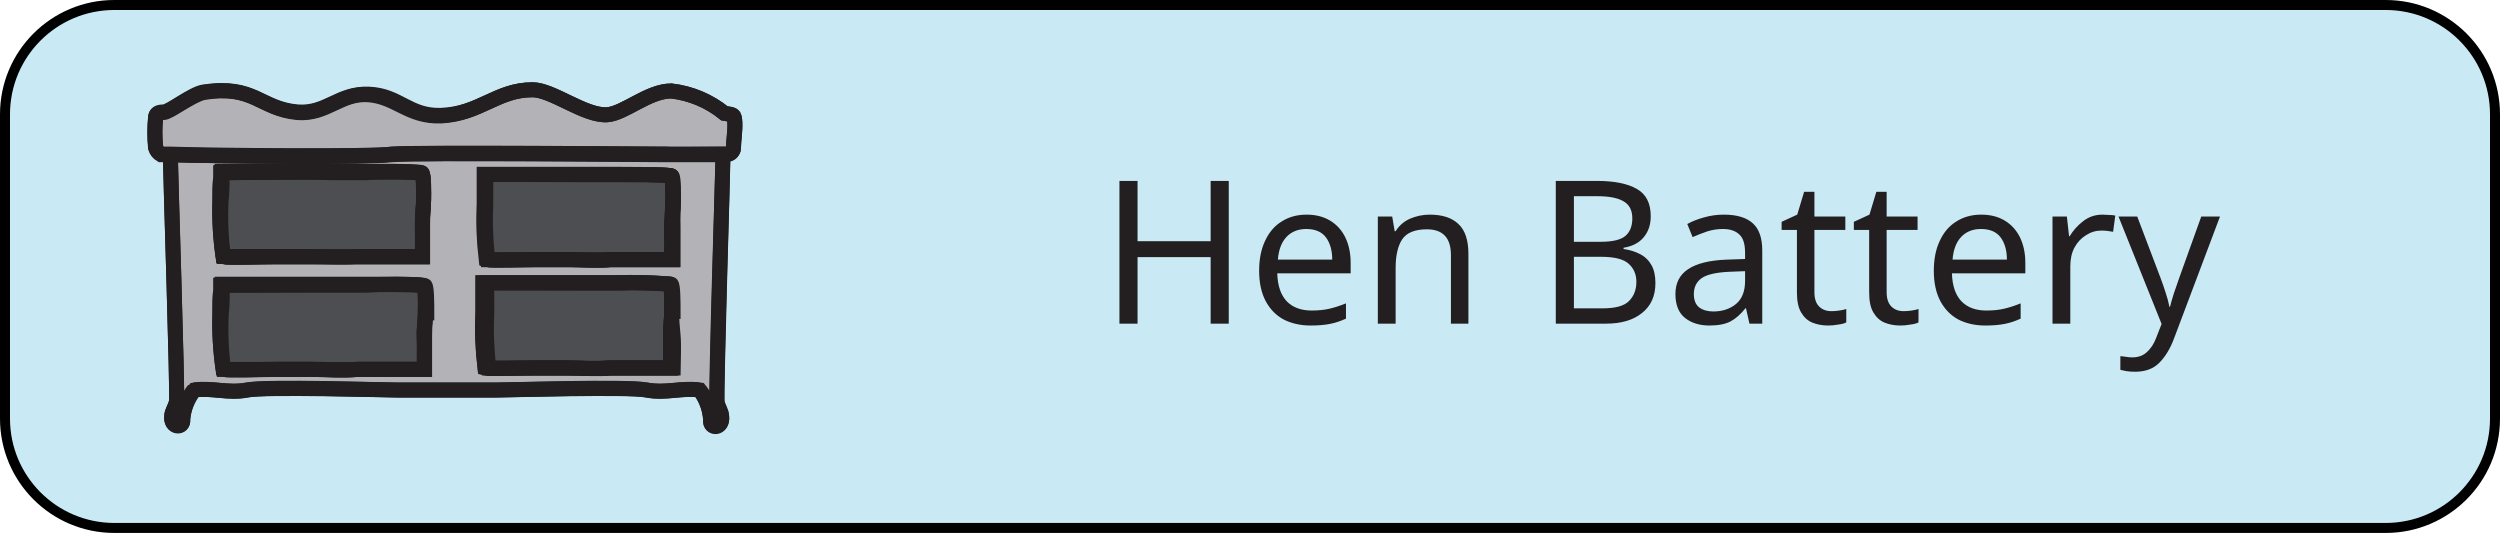
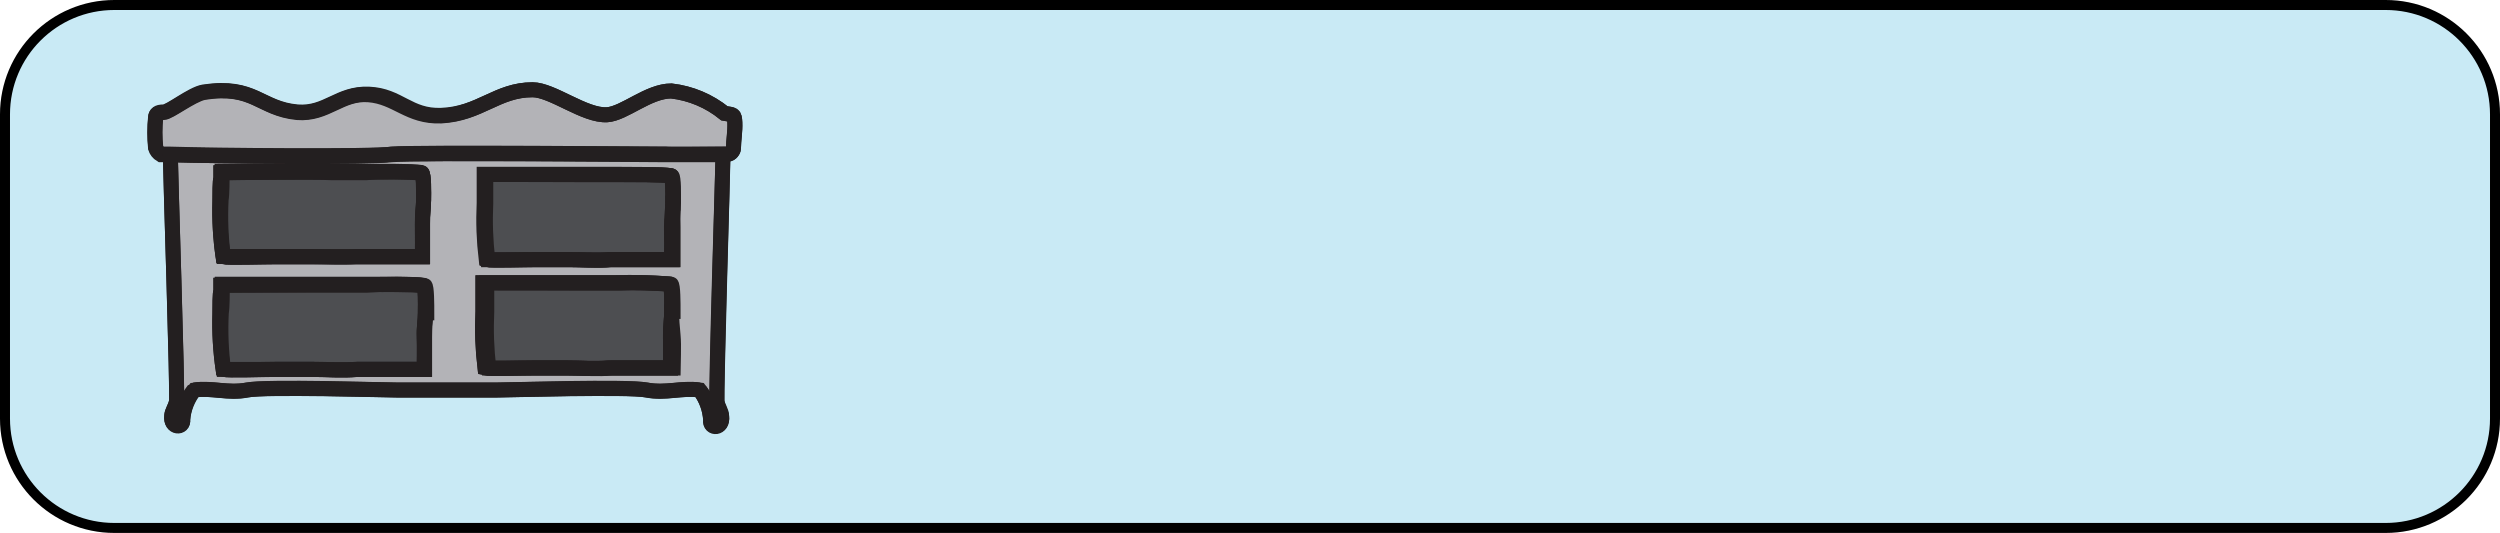
<svg xmlns="http://www.w3.org/2000/svg" viewBox="0 0 125.06 26.66">
  <defs>
-     <style>.cls-1{fill:#c9eaf5;}.cls-2,.cls-5,.cls-6,.cls-7{fill:none;}.cls-2{stroke:#000;stroke-width:0.5px;}.cls-2,.cls-5,.cls-6{stroke-linecap:round;}.cls-2,.cls-6{stroke-linejoin:round;}.cls-3{fill:#b3b3b7;}.cls-4{fill:#4d4e51;}.cls-5,.cls-6,.cls-7{stroke:#231f20;}.cls-5{stroke-miterlimit:10;}.cls-5,.cls-6{stroke-width:0.14px;}.cls-7{stroke-width:0.75px;}.cls-8{font-size:10px;fill:#231f20;font-family:KomikaText, Komika Text;}</style>
+     <style>.cls-1{fill:#c9eaf5;}.cls-2,.cls-5,.cls-6,.cls-7{fill:none;}.cls-2{stroke:#000;stroke-width:0.5px;}.cls-2,.cls-5,.cls-6{stroke-linecap:round;}.cls-2,.cls-6{stroke-linejoin:round;}.cls-3{fill:#b3b3b7;}.cls-4{fill:#4d4e51;}.cls-5,.cls-6,.cls-7{stroke:#231f20;}.cls-5{stroke-miterlimit:10;}.cls-5,.cls-6{stroke-width:0.14px;}.cls-7{stroke-width:0.75px;}</style>
  </defs>
  <g id="Layer_2" data-name="Layer 2">
    <g id="main_menu" data-name="main menu">
      <g id="hen_battery" data-name="hen battery">
        <rect class="cls-1" x="0.25" y="0.25" width="124.56" height="26.16" rx="5.47" />
        <rect class="cls-2" x="0.25" y="0.25" width="124.56" height="26.16" rx="5.47" />
        <path class="cls-3" d="M8.52,7.74l-.47,0a.61.61,0,0,1-.27-.34,7.63,7.63,0,0,1,0-1.52c0-.16.12-.25.4-.25s1.39-.87,2-1c2.54-.41,2.81.81,4.69,1,1.47.12,2.17-1,3.57-.89s2,1.12,3.62,1.06C24,5.7,24.86,4.49,26.64,4.49c1,0,2.61,1.32,3.73,1.25.87-.06,2.06-1.19,3.21-1.19a5.15,5.15,0,0,1,2.66,1.12c.45.08.5,0,.52.46s-.06.87-.07,1.3c0,.09-.12.28-.27.28h-.25c-.9,0-2.67,0-2.89,0-.48,0-12.4-.07-13.68,0C18.6,7.88,10.6,7.81,8.52,7.74Z" />
        <path class="cls-3" d="M35,19.51h0c-.88-.12-1.73.17-2.64,0s-6.84,0-7.48,0c-.87,0-1.37,0-1.55,0h-.87c-.87,0-1.74,0-2.61,0-.64,0-6.51-.2-7.48,0s-1.76-.14-2.64,0h0A2.73,2.73,0,0,0,9.14,21c.06.44-.62.44-.55-.18,0-.24.18-.45.24-.72S8.53,8.48,8.52,7.74c2.08.07,10.08.14,11.08,0,1.28-.11,13.2,0,13.68,0,.22,0,2,0,2.89,0h0c0,.38-.38,12-.3,12.39s.2.48.23.72c.07.62-.61.62-.55.18A2.73,2.73,0,0,0,35,19.51Zm-1.33-9.35c0-.38,0-1.35-.09-1.37-.38-.08-2.1-.06-2.6-.06h-1.5c-.68,0-5.18,0-5.18,0l0,.28c0,.08,0,.85,0,1.15a17.06,17.06,0,0,0,.1,2.83c.23,0,1.91,0,2.51,0s1,0,1.57,0c.69,0,1.42.07,2.11,0,.42,0,.85,0,1.29,0s.87,0,1.3,0h.49c0-.11,0-1.14,0-1.63S33.65,10.56,33.65,10.16Zm0,5.42c0-.39,0-1.35-.1-1.37a23.73,23.73,0,0,0-2.57-.06h-1.5c-.67,0-5.15,0-5.15,0l0,.28c0,.08,0,.85,0,1.15a17.06,17.06,0,0,0,.1,2.83c.23,0,1.9,0,2.49,0s1,0,1.56,0c.69,0,1.42.07,2.11,0,.42,0,.85,0,1.28,0s.86,0,1.3,0h.48c0-.12.05-1.14,0-1.63S33.6,16,33.6,15.58Zm-12.32.07c0-.39,0-1.35-.1-1.37-.41-.09-2.27-.06-2.81-.06H16.73c-.73,0-5.61,0-5.61,0l0,.28c0,.08,0,.85-.05,1.15a16,16,0,0,0,.11,2.83c.25,0,2.07,0,2.72,0s1.13,0,1.7,0c.75,0,1.54.07,2.29,0,.46,0,.93,0,1.4,0s.94,0,1.42,0h.53c0-.12,0-1.14,0-1.63S21.28,16,21.28,15.65ZM21.19,10c0-.39,0-1.35-.1-1.37-.4-.08-2.25-.06-2.79-.06H16.68c-.72,0-5.57,0-5.57,0l0,.28c0,.08,0,.85-.05,1.15a16,16,0,0,0,.11,2.83c.24,0,2,0,2.69,0s1.13,0,1.69,0c.75,0,1.53.07,2.27,0,.46,0,.92,0,1.39,0s.93,0,1.4,0h.53c0-.11,0-1.14,0-1.63S21.19,10.41,21.19,10Z" />
        <path class="cls-4" d="M33.56,8.79c.11,0,.09,1,.09,1.37s-.07.74-.06,1.19,0,1.52,0,1.63h-.49c-.43,0-.87,0-1.3,0s-.87,0-1.29,0c-.69.05-1.42,0-2.11,0-.53,0-.92,0-1.57,0s-2.28.06-2.51,0a17.06,17.06,0,0,1-.1-2.83c0-.3,0-1.07,0-1.15l0-.28s4.5,0,5.18,0H31C31.46,8.73,33.18,8.71,33.56,8.79Z" />
        <path class="cls-4" d="M33.5,14.21c.12,0,.1,1,.1,1.37s-.07.73-.06,1.19,0,1.51,0,1.63H33c-.44,0-.87,0-1.3,0s-.86,0-1.28,0c-.69.06-1.42,0-2.11,0-.52,0-.9,0-1.56,0s-2.26.06-2.49,0a17.06,17.06,0,0,1-.1-2.83c0-.3,0-1.07,0-1.15l0-.28s4.48,0,5.15,0h1.5A23.73,23.73,0,0,1,33.5,14.21Z" />
        <path class="cls-4" d="M21.18,14.28c.12,0,.1,1,.1,1.37s-.08.73-.06,1.19,0,1.51,0,1.63h-.53c-.48,0-.95,0-1.42,0s-.94,0-1.4,0c-.75.06-1.54,0-2.29,0-.57,0-1,0-1.7,0s-2.47.07-2.72,0A16,16,0,0,1,11,15.7c0-.3,0-1.07.05-1.15l0-.28s4.88,0,5.61,0h1.64C18.91,14.22,20.77,14.19,21.18,14.28Z" />
        <path class="cls-4" d="M21.09,8.65c.12,0,.11,1,.1,1.37s-.07.74-.06,1.19,0,1.52,0,1.63h-.53c-.47,0-.94,0-1.4,0s-.93,0-1.39,0c-.74,0-1.52,0-2.27,0-.56,0-1,0-1.69,0s-2.45.06-2.69,0A16,16,0,0,1,11,10.07c0-.3,0-1.07.05-1.15l0-.28s4.85-.05,5.57,0H18.3C18.84,8.59,20.69,8.57,21.09,8.65Z" />
        <path class="cls-5" d="M36.17,7.71h.25c.15,0,.27-.19.27-.28,0-.43.09-.89.07-1.3s-.07-.38-.52-.46a5.15,5.15,0,0,0-2.66-1.12c-1.15,0-2.34,1.13-3.21,1.19-1.12.07-2.74-1.25-3.73-1.25-1.78,0-2.62,1.21-4.57,1.28-1.62.06-2.1-1-3.62-1.06s-2.1,1-3.57.89c-1.88-.16-2.15-1.38-4.69-1-.6.1-1.69,1-2,1s-.38.09-.4.25a7.63,7.63,0,0,0,0,1.52.61.61,0,0,0,.27.34l.47,0c2.08.07,10.08.14,11.08,0,1.28-.11,13.2,0,13.68,0C33.5,7.75,35.27,7.71,36.17,7.71Z" />
        <path class="cls-5" d="M16.68,8.6H18.3c.54,0,2.39,0,2.79.06.12,0,.11,1,.1,1.37s-.07.74-.06,1.19,0,1.52,0,1.63h-.53c-.47,0-.94,0-1.4,0s-.93,0-1.39,0c-.74,0-1.52,0-2.27,0-.56,0-1,0-1.69,0s-2.45.06-2.69,0A16,16,0,0,1,11,10.07c0-.3,0-1.07.05-1.15l0-.28S16,8.59,16.68,8.6Z" />
        <path class="cls-5" d="M16.73,14.23h1.64c.54,0,2.4,0,2.81.06.12,0,.1,1,.1,1.37s-.08.73-.06,1.19,0,1.51,0,1.63h-.53c-.48,0-.95,0-1.42,0s-.94,0-1.4,0c-.75.06-1.54,0-2.29,0-.57,0-1,0-1.7,0s-2.47.07-2.72,0A16,16,0,0,1,11,15.7c0-.3,0-1.07.05-1.15l0-.28S16,14.22,16.73,14.23Z" />
        <path class="cls-5" d="M29.43,14.16h1.5a23.73,23.73,0,0,1,2.57.06c.12,0,.1,1,.1,1.37s-.07.73-.06,1.19,0,1.51,0,1.63H33c-.44,0-.87,0-1.3,0s-.86,0-1.28,0c-.69.06-1.42,0-2.11,0-.52,0-.9,0-1.56,0s-2.26.06-2.49,0a17.06,17.06,0,0,1-.1-2.83c0-.3,0-1.07,0-1.15l0-.28S28.76,14.15,29.43,14.16Z" />
        <path class="cls-5" d="M29.46,8.74H31c.5,0,2.22,0,2.6.06.11,0,.09,1,.09,1.37s-.07.74-.06,1.19,0,1.52,0,1.63h-.49c-.43,0-.87,0-1.3,0s-.87,0-1.29,0c-.69.05-1.42,0-2.11,0-.53,0-.92,0-1.57,0s-2.28.06-2.51,0a17.06,17.06,0,0,1-.1-2.83c0-.3,0-1.07,0-1.15l0-.28S28.78,8.73,29.46,8.74Z" />
        <path class="cls-6" d="M35,19.51h0A2.73,2.73,0,0,1,35.55,21c-.06.44.62.44.55-.18,0-.24-.18-.45-.23-.72s.3-12,.3-12.39" />
        <path class="cls-6" d="M9.71,19.51h0c.88-.12,1.73.17,2.64,0s6.84,0,7.48,0c.87,0,1.74,0,2.61,0h.87c.18,0,.68,0,1.55,0,.64,0,6.5-.2,7.48,0s1.76-.14,2.64,0h0" />
        <path class="cls-6" d="M8.52,7.71v0c0,.74.38,12,.31,12.36s-.21.48-.24.72c-.07.62.61.62.55.18a2.73,2.73,0,0,1,.57-1.49h0" />
        <path class="cls-7" d="M8.52,7.74l-.47,0a.61.61,0,0,1-.27-.34,7.63,7.63,0,0,1,0-1.52c0-.16.12-.25.4-.25s1.39-.87,2-1c2.54-.41,2.81.81,4.69,1,1.47.12,2.17-1,3.57-.89s2,1.12,3.62,1.06C24,5.7,24.86,4.49,26.64,4.49c1,0,2.61,1.32,3.73,1.25.87-.06,2.06-1.19,3.21-1.19a5.15,5.15,0,0,1,2.66,1.12c.45.08.5,0,.52.46s-.06.87-.07,1.3c0,.09-.12.28-.27.28h-.25c-.9,0-2.67,0-2.89,0-.48,0-12.4-.07-13.68,0C18.6,7.88,10.6,7.81,8.52,7.74Z" />
        <path class="cls-7" d="M35,19.51h0c-.88-.12-1.73.17-2.64,0s-6.84,0-7.48,0c-.87,0-1.37,0-1.55,0h-.87c-.87,0-1.74,0-2.61,0-.64,0-6.51-.2-7.48,0s-1.76-.14-2.64,0h0A2.73,2.73,0,0,0,9.14,21c.06.44-.62.44-.55-.18,0-.24.18-.45.24-.72S8.53,8.48,8.52,7.74c2.08.07,10.08.14,11.08,0,1.28-.11,13.2,0,13.68,0,.22,0,2,0,2.89,0h0c0,.38-.38,12-.3,12.39s.2.48.23.72c.07.62-.61.62-.55.18A2.73,2.73,0,0,0,35,19.51Zm-1.33-9.35c0-.38,0-1.35-.09-1.37-.38-.08-2.1-.06-2.6-.06h-1.5c-.68,0-5.18,0-5.18,0l0,.28c0,.08,0,.85,0,1.15a17.06,17.06,0,0,0,.1,2.83c.23,0,1.91,0,2.51,0s1,0,1.57,0c.69,0,1.42.07,2.11,0,.42,0,.85,0,1.29,0s.87,0,1.3,0h.49c0-.11,0-1.14,0-1.63S33.65,10.56,33.65,10.16Zm0,5.42c0-.39,0-1.35-.1-1.37a23.73,23.73,0,0,0-2.57-.06h-1.5c-.67,0-5.15,0-5.15,0l0,.28c0,.08,0,.85,0,1.15a17.06,17.06,0,0,0,.1,2.83c.23,0,1.9,0,2.49,0s1,0,1.56,0c.69,0,1.42.07,2.11,0,.42,0,.85,0,1.28,0s.86,0,1.3,0h.48c0-.12.05-1.14,0-1.63S33.6,16,33.6,15.58Zm-12.32.07c0-.39,0-1.35-.1-1.37-.41-.09-2.27-.06-2.81-.06H16.73c-.73,0-5.61,0-5.61,0l0,.28c0,.08,0,.85-.05,1.15a16,16,0,0,0,.11,2.83c.25,0,2.07,0,2.72,0s1.13,0,1.7,0c.75,0,1.54.07,2.29,0,.46,0,.93,0,1.4,0s.94,0,1.42,0h.53c0-.12,0-1.14,0-1.63S21.28,16,21.28,15.65ZM21.19,10c0-.39,0-1.35-.1-1.37-.4-.08-2.25-.06-2.79-.06H16.68c-.72,0-5.57,0-5.57,0l0,.28c0,.08,0,.85-.05,1.15a16,16,0,0,0,.11,2.83c.24,0,2,0,2.69,0s1.13,0,1.69,0c.75,0,1.53.07,2.27,0,.46,0,.92,0,1.39,0s.93,0,1.4,0h.53c0-.11,0-1.14,0-1.63S21.19,10.41,21.19,10Z" />
        <path class="cls-7" d="M33.56,8.79c.11,0,.09,1,.09,1.37s-.07.74-.06,1.19,0,1.52,0,1.63h-.49c-.43,0-.87,0-1.3,0s-.87,0-1.29,0c-.69.05-1.42,0-2.11,0-.53,0-.92,0-1.57,0s-2.28.06-2.51,0a17.06,17.06,0,0,1-.1-2.83c0-.3,0-1.07,0-1.15l0-.28s4.5,0,5.18,0H31C31.46,8.73,33.18,8.71,33.56,8.79Z" />
        <path class="cls-7" d="M33.5,14.21c.12,0,.1,1,.1,1.37s-.07.73-.06,1.19,0,1.51,0,1.63H33c-.44,0-.87,0-1.3,0s-.86,0-1.28,0c-.69.06-1.42,0-2.11,0-.52,0-.9,0-1.56,0s-2.26.06-2.49,0a17.06,17.06,0,0,1-.1-2.83c0-.3,0-1.07,0-1.15l0-.28s4.48,0,5.15,0h1.5A23.73,23.73,0,0,1,33.5,14.21Z" />
        <path class="cls-7" d="M21.18,14.28c.12,0,.1,1,.1,1.37s-.08.73-.06,1.19,0,1.51,0,1.63h-.53c-.48,0-.95,0-1.42,0s-.94,0-1.4,0c-.75.06-1.54,0-2.29,0-.57,0-1,0-1.7,0s-2.47.07-2.72,0A16,16,0,0,1,11,15.7c0-.3,0-1.07.05-1.15l0-.28s4.88,0,5.61,0h1.64C18.91,14.22,20.77,14.19,21.18,14.28Z" />
        <path class="cls-7" d="M21.09,8.65c.12,0,.11,1,.1,1.37s-.07.74-.06,1.19,0,1.52,0,1.63h-.53c-.47,0-.94,0-1.4,0s-.93,0-1.39,0c-.74,0-1.52,0-2.27,0-.56,0-1,0-1.69,0s-2.45.06-2.69,0A16,16,0,0,1,11,10.07c0-.3,0-1.07.05-1.15l0-.28s4.85-.05,5.57,0H18.3C18.84,8.59,20.69,8.57,21.09,8.65Z" />
        <path class="cls-7" d="M36.17,7.71h.25c.15,0,.27-.19.27-.28,0-.43.09-.89.07-1.3s-.07-.38-.52-.46a5.15,5.15,0,0,0-2.66-1.12c-1.15,0-2.34,1.13-3.21,1.19-1.12.07-2.74-1.25-3.73-1.25-1.78,0-2.62,1.21-4.57,1.28-1.62.06-2.1-1-3.62-1.06s-2.1,1-3.57.89c-1.88-.16-2.15-1.38-4.69-1-.6.1-1.69,1-2,1s-.38.09-.4.25a7.63,7.63,0,0,0,0,1.52.61.61,0,0,0,.27.34l.47,0c2.08.07,10.08.14,11.08,0,1.28-.11,13.2,0,13.68,0C33.5,7.75,35.27,7.71,36.17,7.71Z" />
        <path class="cls-7" d="M16.68,8.6H18.3c.54,0,2.39,0,2.79.06.12,0,.11,1,.1,1.37s-.07.74-.06,1.19,0,1.52,0,1.63h-.53c-.47,0-.94,0-1.4,0s-.93,0-1.39,0c-.74,0-1.52,0-2.27,0-.56,0-1,0-1.69,0s-2.45.06-2.69,0A16,16,0,0,1,11,10.07c0-.3,0-1.07.05-1.15l0-.28S16,8.59,16.68,8.6Z" />
        <path class="cls-7" d="M16.73,14.23h1.64c.54,0,2.4,0,2.81.06.12,0,.1,1,.1,1.37s-.08.73-.06,1.19,0,1.51,0,1.63h-.53c-.48,0-.95,0-1.42,0s-.94,0-1.4,0c-.75.06-1.54,0-2.29,0-.57,0-1,0-1.7,0s-2.47.07-2.72,0A16,16,0,0,1,11,15.7c0-.3,0-1.07.05-1.15l0-.28S16,14.22,16.73,14.23Z" />
        <path class="cls-7" d="M29.43,14.16h1.5a23.73,23.73,0,0,1,2.57.06c.12,0,.1,1,.1,1.37s-.07.73-.06,1.19,0,1.51,0,1.63H33c-.44,0-.87,0-1.3,0s-.86,0-1.28,0c-.69.06-1.42,0-2.11,0-.52,0-.9,0-1.56,0s-2.26.06-2.49,0a17.06,17.06,0,0,1-.1-2.83c0-.3,0-1.07,0-1.15l0-.28S28.76,14.15,29.43,14.16Z" />
        <path class="cls-7" d="M29.46,8.74H31c.5,0,2.22,0,2.6.06.11,0,.09,1,.09,1.37s-.07.74-.06,1.19,0,1.52,0,1.63h-.49c-.43,0-.87,0-1.3,0s-.87,0-1.29,0c-.69.05-1.42,0-2.11,0-.53,0-.92,0-1.57,0s-2.28.06-2.51,0a17.06,17.06,0,0,1-.1-2.83c0-.3,0-1.07,0-1.15l0-.28S28.78,8.73,29.46,8.74Z" />
        <path class="cls-7" d="M35,19.51h0A2.73,2.73,0,0,1,35.55,21c-.06.44.62.44.55-.18,0-.24-.18-.45-.23-.72s.3-12,.3-12.39" />
        <path class="cls-7" d="M9.71,19.51h0c.88-.12,1.73.17,2.64,0s6.84,0,7.48,0c.87,0,1.74,0,2.61,0h.87c.18,0,.68,0,1.55,0,.64,0,6.5-.2,7.48,0s1.76-.14,2.64,0h0" />
        <path class="cls-7" d="M8.52,7.71v0c0,.74.38,12,.31,12.36s-.21.48-.24.72c-.07.62.61.62.55.18a2.73,2.73,0,0,1,.57-1.49h0" />
-         <text id="Hen_Battery-2" data-name="Hen Battery" class="cls-8" transform="translate(55.03 16.19)">Hen Battery</text>
      </g>
    </g>
  </g>
</svg>
